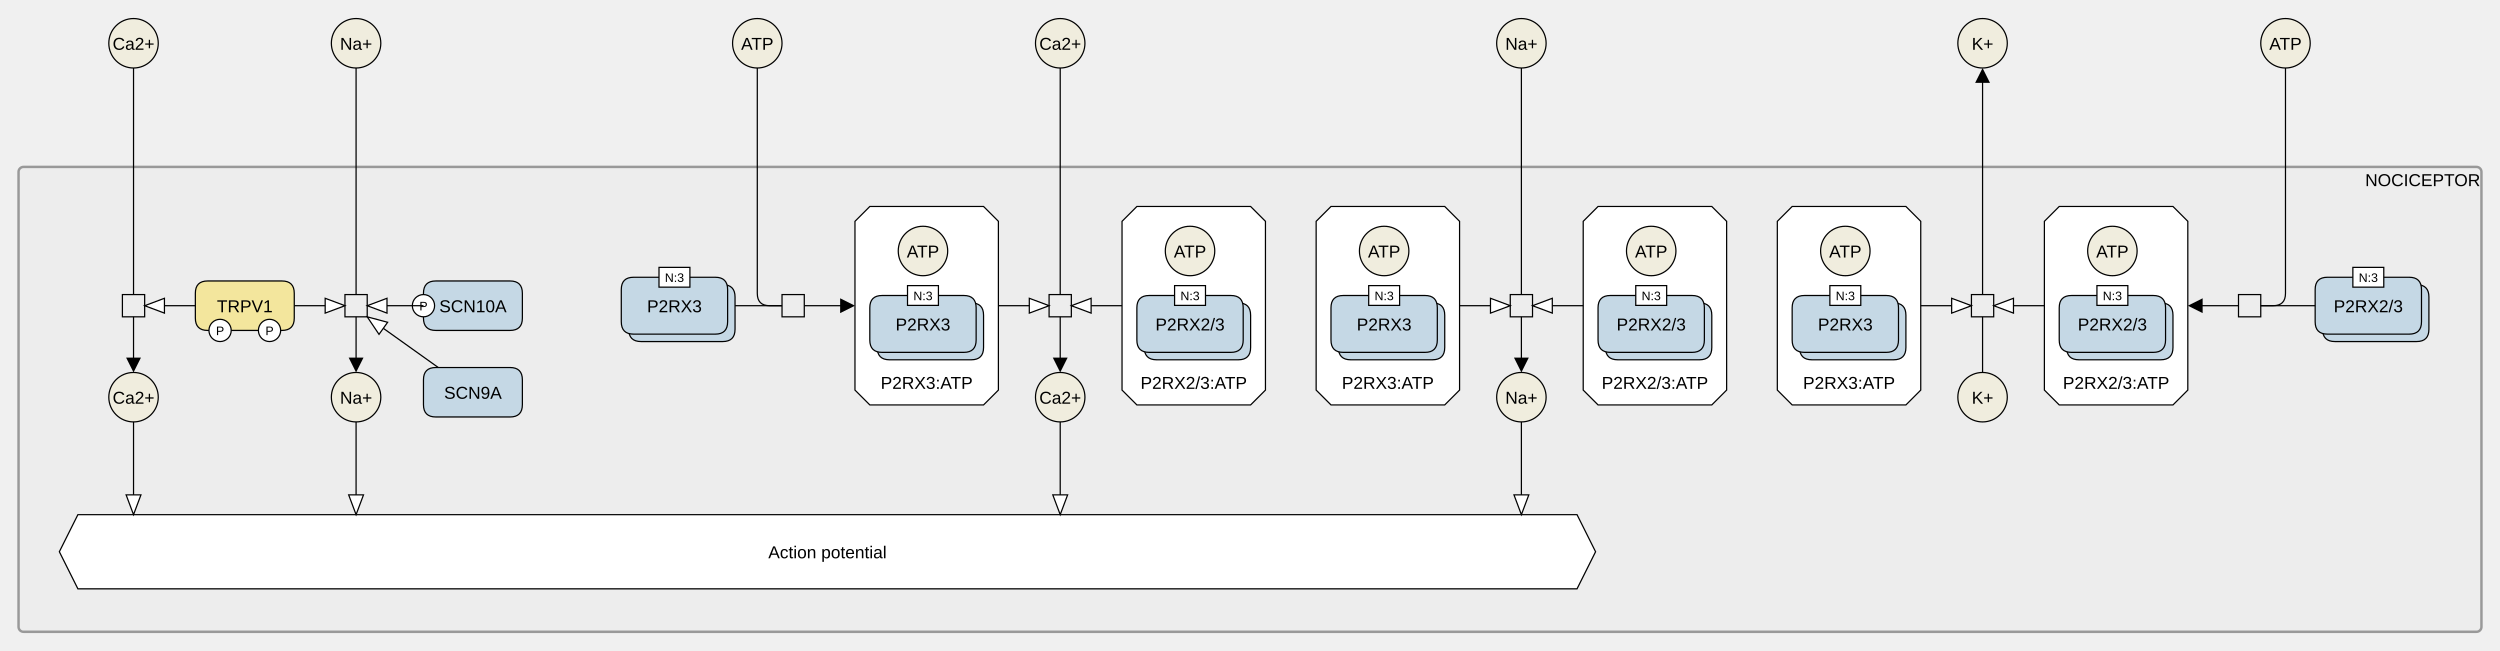
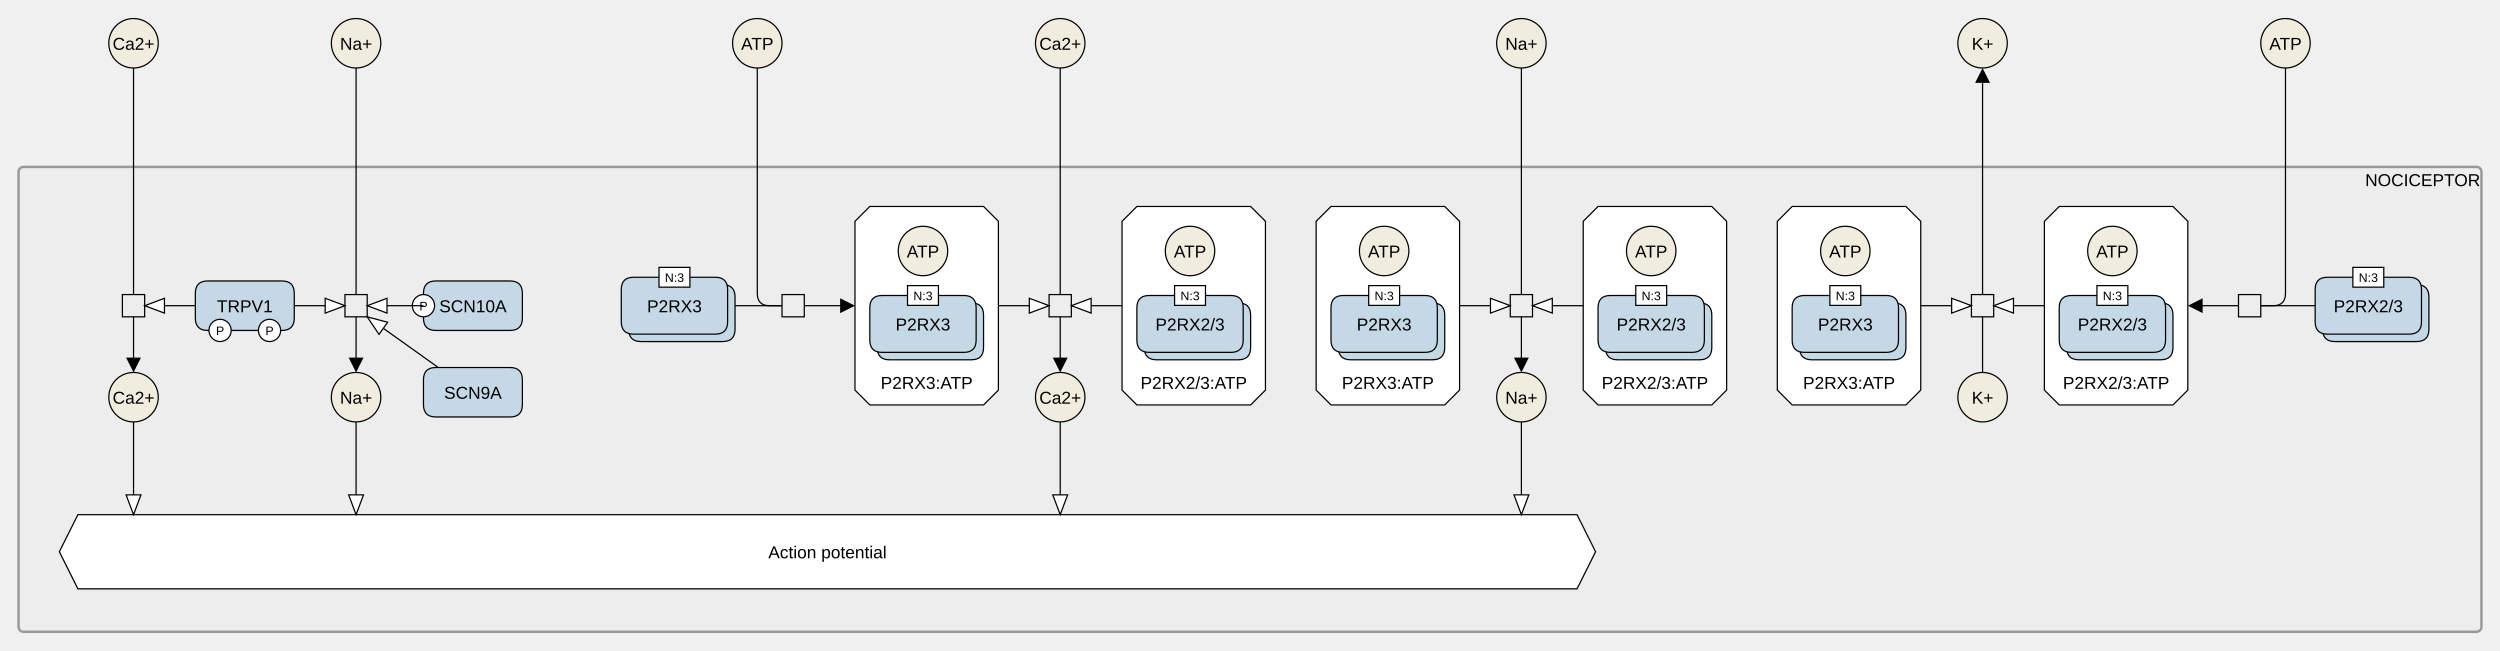
<svg xmlns="http://www.w3.org/2000/svg" width="2022" height="526" viewBox="0 0 2022 526" stroke-linecap="butt" stroke-miterlimit="10">
  <g transform="translate(-25,-25)">
    <path d="M40 164 C40 161.791 41.791 160 44 160 L2028 160 C2030.209 160 2032 161.791 2032 164 L2032 532 C2032 534.209 2030.209 536 2028 536 L44 536 C41.791 536 40 534.209 40 532 Z" fill="#999999" fill-opacity="0.031" stroke="none" />
    <path d="M40 164 C40 161.791 41.791 160 44 160 L2028 160 C2030.209 160 2032 161.791 2032 164 L2032 532 C2032 534.209 2030.209 536 2028 536 L44 536 C41.791 536 40 534.209 40 532 Z" fill="none" stroke="#999999" stroke-width="2" />
    <text x="1984.5" y="175.541" text-anchor="middle" font-family="'Dialog', Arial, Helvetica, sans-serif" font-size="14" fill="#000000" stroke="none" xml:space="preserve">NOCICEPTOR</text>
    <path d="M728.5 192 L820.5 192 L832.5 204 L832.5 340.5 L820.5 352.5 L728.5 352.5 L716.5 340.5 L716.5 204 Z" fill="#FFFFFF" stroke="none" />
    <path d="M728.5 192 L820.5 192 L832.5 204 L832.5 340.5 L820.5 352.5 L728.5 352.5 L716.5 340.5 L716.5 204 Z" fill="none" stroke="#000000" />
    <text x="774.5" y="339.541" text-anchor="middle" font-family="'Dialog', Arial, Helvetica, sans-serif" font-size="14" fill="#000000" stroke="none" xml:space="preserve">P2RX3:ATP</text>
    <path d="M734.5 280 Q734.5 270 744.5 270 L810.5 270 Q820.5 270 820.5 280 L820.5 306 Q820.5 316 810.5 316 L744.5 316 Q734.5 316 734.5 306 Z" fill="#C5D8E5" stroke="none" />
    <path d="M734.5 280 Q734.5 270 744.5 270 L810.5 270 Q820.5 270 820.5 280 L820.5 306 Q820.5 316 810.5 316 L744.5 316 Q734.5 316 734.5 306 Z" fill="none" stroke="#000000" />
    <path d="M728.5 274 Q728.5 264 738.5 264 L804.5 264 Q814.5 264 814.5 274 L814.5 300 Q814.5 310 804.5 310 L738.5 310 Q728.5 310 728.5 300 Z" fill="#C5D8E5" stroke="none" />
    <path d="M728.5 274 Q728.5 264 738.5 264 L804.5 264 Q814.5 264 814.5 274 L814.5 300 Q814.5 310 804.5 310 L738.5 310 Q728.5 310 728.5 300 Z" fill="none" stroke="#000000" />
    <text x="771.5" y="292.291" text-anchor="middle" font-family="'Dialog', Arial, Helvetica, sans-serif" font-size="14" fill="#000000" stroke="none" xml:space="preserve">P2RX3</text>
    <path d="M759 256 L784 256 L784 272 L759 272 Z" fill="#FFFFFF" stroke="none" />
    <path d="M759 256 L784 256 L784 272 L759 272 Z" fill="none" stroke="#000000" />
    <text x="771.5" y="267.779" text-anchor="middle" font-family="'Dialog', Arial, Helvetica, sans-serif" font-size="10" fill="#000000" stroke="none" xml:space="preserve">N:3</text>
    <path d="M751.5 228 C751.5 216.954 760.454 208 771.5 208 L771.5 208 C782.546 208 791.5 216.954 791.5 228 L791.5 228 C791.5 239.046 782.546 248 771.5 248 L771.5 248 C760.454 248 751.5 239.046 751.5 228 Z" fill="#F0EDDE" stroke="none" />
    <path d="M751.5 228 C751.5 216.954 760.454 208 771.5 208 L771.5 208 C782.546 208 791.5 216.954 791.5 228 L791.5 228 C791.5 239.046 782.546 248 771.5 248 L771.5 248 C760.454 248 751.5 239.046 751.5 228 Z" fill="none" stroke="#000000" />
    <text x="771.5" y="233.291" text-anchor="middle" font-family="'Dialog', Arial, Helvetica, sans-serif" font-size="14" fill="#000000" stroke="none" xml:space="preserve">ATP</text>
    <path d="M1690.5 192 L1782.5 192 L1794.5 204 L1794.5 340.5 L1782.5 352.5 L1690.5 352.5 L1678.5 340.5 L1678.5 204 Z" fill="#FFFFFF" stroke="none" />
    <path d="M1690.5 192 L1782.5 192 L1794.5 204 L1794.5 340.5 L1782.5 352.5 L1690.5 352.5 L1678.5 340.5 L1678.5 204 Z" fill="none" stroke="#000000" />
    <text x="1736.5" y="339.541" text-anchor="middle" font-family="'Dialog', Arial, Helvetica, sans-serif" font-size="14" fill="#000000" stroke="none" xml:space="preserve">P2RX2/3:ATP</text>
    <path d="M1696.5 280 Q1696.5 270 1706.5 270 L1772.5 270 Q1782.5 270 1782.5 280 L1782.5 306 Q1782.5 316 1772.5 316 L1706.5 316 Q1696.5 316 1696.5 306 Z" fill="#C5D8E5" stroke="none" />
    <path d="M1696.5 280 Q1696.5 270 1706.5 270 L1772.5 270 Q1782.5 270 1782.5 280 L1782.5 306 Q1782.5 316 1772.5 316 L1706.5 316 Q1696.5 316 1696.5 306 Z" fill="none" stroke="#000000" />
    <path d="M1690.5 274 Q1690.5 264 1700.5 264 L1766.5 264 Q1776.5 264 1776.5 274 L1776.5 300 Q1776.5 310 1766.5 310 L1700.5 310 Q1690.5 310 1690.5 300 Z" fill="#C5D8E5" stroke="none" />
    <path d="M1690.5 274 Q1690.5 264 1700.5 264 L1766.5 264 Q1776.5 264 1776.5 274 L1776.5 300 Q1776.5 310 1766.5 310 L1700.5 310 Q1690.5 310 1690.5 300 Z" fill="none" stroke="#000000" />
    <text x="1733.5" y="292.291" text-anchor="middle" font-family="'Dialog', Arial, Helvetica, sans-serif" font-size="14" fill="#000000" stroke="none" xml:space="preserve">P2RX2/3</text>
    <path d="M1721 256 L1746 256 L1746 272 L1721 272 Z" fill="#FFFFFF" stroke="none" />
    <path d="M1721 256 L1746 256 L1746 272 L1721 272 Z" fill="none" stroke="#000000" />
    <text x="1733.5" y="267.779" text-anchor="middle" font-family="'Dialog', Arial, Helvetica, sans-serif" font-size="10" fill="#000000" stroke="none" xml:space="preserve">N:3</text>
    <path d="M1713.5 228 C1713.5 216.954 1722.454 208 1733.5 208 L1733.5 208 C1744.546 208 1753.5 216.954 1753.5 228 L1753.5 228 C1753.5 239.046 1744.546 248 1733.5 248 L1733.5 248 C1722.454 248 1713.5 239.046 1713.5 228 Z" fill="#F0EDDE" stroke="none" />
    <path d="M1713.5 228 C1713.5 216.954 1722.454 208 1733.5 208 L1733.5 208 C1744.546 208 1753.5 216.954 1753.5 228 L1753.5 228 C1753.5 239.046 1744.546 248 1733.5 248 L1733.5 248 C1722.454 248 1713.5 239.046 1713.5 228 Z" fill="none" stroke="#000000" />
    <text x="1733.5" y="233.291" text-anchor="middle" font-family="'Dialog', Arial, Helvetica, sans-serif" font-size="14" fill="#000000" stroke="none" xml:space="preserve">ATP</text>
    <path d="M113 346.25 C113 335.204 121.954 326.25 133 326.25 L133 326.25 C144.046 326.25 153 335.204 153 346.25 L153 346.25 C153 357.296 144.046 366.25 133 366.25 L133 366.25 C121.954 366.25 113 357.296 113 346.25 Z" fill="#F0EDDE" stroke="none" />
    <path d="M113 346.25 C113 335.204 121.954 326.25 133 326.25 L133 326.25 C144.046 326.25 153 335.204 153 346.25 L153 346.25 C153 357.296 144.046 366.25 133 366.25 L133 366.25 C121.954 366.25 113 357.296 113 346.25 Z" fill="none" stroke="#000000" />
    <text x="133" y="351.541" text-anchor="middle" font-family="'Dialog', Arial, Helvetica, sans-serif" font-size="14" fill="#000000" stroke="none" xml:space="preserve">Ca2+</text>
    <path d="M293 346.25 C293 335.204 301.954 326.25 313 326.25 L313 326.25 C324.046 326.25 333 335.204 333 346.25 L333 346.25 C333 357.296 324.046 366.25 313 366.25 L313 366.25 C301.954 366.25 293 357.296 293 346.25 Z" fill="#F0EDDE" stroke="none" />
    <path d="M293 346.25 C293 335.204 301.954 326.25 313 326.25 L313 326.25 C324.046 326.25 333 335.204 333 346.25 L333 346.25 C333 357.296 324.046 366.25 313 366.25 L313 366.25 C301.954 366.25 293 357.296 293 346.25 Z" fill="none" stroke="#000000" />
    <text x="313" y="351.541" text-anchor="middle" font-family="'Dialog', Arial, Helvetica, sans-serif" font-size="14" fill="#000000" stroke="none" xml:space="preserve">Na+</text>
-     <path d="M183 262.25 Q183 252.25 193 252.25 L253 252.25 Q263 252.25 263 262.25 L263 282.25 Q263 292.25 253 292.25 L193 292.25 Q183 292.25 183 282.25 Z" fill="#F3E69D" stroke="none" />
+     <path d="M183 262.25 Q183 252.25 193 252.25 L253 252.25 Q263 252.25 263 262.25 L263 282.25 Q263 292.25 253 292.25 L193 292.25 Q183 292.25 183 282.25 Z" fill="#C5D8E5" stroke="none" />
    <path d="M183 262.25 Q183 252.25 193 252.25 L253 252.25 Q263 252.25 263 262.25 L263 282.25 Q263 292.25 253 292.25 L193 292.25 Q183 292.25 183 282.25 Z" fill="none" stroke="#000000" />
    <text x="223" y="277.541" text-anchor="middle" font-family="'Dialog', Arial, Helvetica, sans-serif" font-size="14" fill="#000000" stroke="none" xml:space="preserve">TRPV1</text>
    <path d="M194 292.25 C194 287.279 198.029 283.25 203 283.25 L203 283.25 C207.971 283.25 212 287.279 212 292.25 L212 292.25 C212 297.221 207.971 301.25 203 301.25 L203 301.25 C198.029 301.25 194 297.221 194 292.25 Z" fill="#FFFFFF" stroke="none" />
    <path d="M194 292.25 C194 287.279 198.029 283.25 203 283.25 L203 283.25 C207.971 283.25 212 287.279 212 292.25 L212 292.25 C212 297.221 207.971 301.25 203 301.25 L203 301.25 C198.029 301.25 194 297.221 194 292.25 Z" fill="none" stroke="#000000" />
    <text x="203" y="296.029" text-anchor="middle" font-family="'Dialog', Arial, Helvetica, sans-serif" font-size="10" fill="#000000" stroke="none" xml:space="preserve">P</text>
    <path d="M234 292.25 C234 287.279 238.029 283.25 243 283.25 L243 283.25 C247.971 283.25 252 287.279 252 292.25 L252 292.25 C252 297.221 247.971 301.25 243 301.25 L243 301.25 C238.029 301.25 234 297.221 234 292.25 Z" fill="#FFFFFF" stroke="none" />
    <path d="M234 292.25 C234 287.279 238.029 283.25 243 283.25 L243 283.25 C247.971 283.25 252 287.279 252 292.25 L252 292.25 C252 297.221 247.971 301.25 243 301.25 L243 301.25 C238.029 301.25 234 297.221 234 292.25 Z" fill="none" stroke="#000000" />
    <text x="243" y="296.029" text-anchor="middle" font-family="'Dialog', Arial, Helvetica, sans-serif" font-size="10" fill="#000000" stroke="none" xml:space="preserve">P</text>
    <path d="M88 441.25 L1300.5 441.25 L1315.5 471.25 L1300.5 501.25 L88 501.25 L73 471.25 Z" fill="#FFFFFF" stroke="none" />
    <path d="M88 441.25 L1300.5 441.25 L1315.5 471.25 L1300.5 501.25 L88 501.25 L73 471.25 Z" fill="none" stroke="#000000" />
    <text x="694.25" y="476.541" text-anchor="middle" font-family="'Dialog', Arial, Helvetica, sans-serif" font-size="14" fill="#000000" stroke="none" xml:space="preserve">Action potential</text>
    <path d="M533.5 265.25 Q533.5 255.25 543.5 255.25 L609.5 255.25 Q619.5 255.25 619.5 265.25 L619.5 291.25 Q619.5 301.25 609.5 301.25 L543.5 301.25 Q533.5 301.25 533.5 291.25 Z" fill="#C5D8E5" stroke="none" />
    <path d="M533.5 265.25 Q533.5 255.25 543.5 255.25 L609.5 255.25 Q619.5 255.25 619.5 265.25 L619.5 291.25 Q619.5 301.25 609.5 301.25 L543.5 301.25 Q533.5 301.25 533.5 291.25 Z" fill="none" stroke="#000000" />
    <path d="M527.5 259.25 Q527.5 249.25 537.5 249.25 L603.5 249.25 Q613.5 249.25 613.5 259.25 L613.5 285.25 Q613.5 295.25 603.5 295.25 L537.5 295.25 Q527.5 295.25 527.5 285.25 Z" fill="#C5D8E5" stroke="none" />
    <path d="M527.5 259.25 Q527.5 249.25 537.5 249.25 L603.5 249.25 Q613.5 249.25 613.5 259.25 L613.5 285.25 Q613.5 295.25 603.5 295.25 L537.5 295.25 Q527.5 295.25 527.5 285.25 Z" fill="none" stroke="#000000" />
    <text x="570.5" y="277.541" text-anchor="middle" font-family="'Dialog', Arial, Helvetica, sans-serif" font-size="14" fill="#000000" stroke="none" xml:space="preserve">P2RX3</text>
    <path d="M558 241.25 L583 241.25 L583 257.25 L558 257.25 Z" fill="#FFFFFF" stroke="none" />
    <path d="M558 241.25 L583 241.25 L583 257.25 L558 257.25 Z" fill="none" stroke="#000000" />
    <text x="570.5" y="253.03" text-anchor="middle" font-family="'Dialog', Arial, Helvetica, sans-serif" font-size="10" fill="#000000" stroke="none" xml:space="preserve">N:3</text>
    <path d="M862.5 346.25 C862.5 335.204 871.454 326.25 882.5 326.25 L882.5 326.25 C893.546 326.25 902.5 335.204 902.5 346.25 L902.5 346.25 C902.5 357.296 893.546 366.25 882.5 366.25 L882.5 366.25 C871.454 366.25 862.5 357.296 862.5 346.25 Z" fill="#F0EDDE" stroke="none" />
    <path d="M862.5 346.25 C862.5 335.204 871.454 326.25 882.5 326.25 L882.5 326.25 C893.546 326.25 902.5 335.204 902.5 346.25 L902.5 346.25 C902.5 357.296 893.546 366.25 882.5 366.25 L882.5 366.25 C871.454 366.25 862.5 357.296 862.5 346.25 Z" fill="none" stroke="#000000" />
    <text x="882.5" y="351.541" text-anchor="middle" font-family="'Dialog', Arial, Helvetica, sans-serif" font-size="14" fill="#000000" stroke="none" xml:space="preserve">Ca2+</text>
    <path d="M1235.5 346.25 C1235.5 335.204 1244.454 326.25 1255.5 326.25 L1255.5 326.25 C1266.546 326.25 1275.5 335.204 1275.5 346.25 L1275.5 346.25 C1275.5 357.296 1266.546 366.25 1255.5 366.25 L1255.5 366.25 C1244.454 366.25 1235.5 357.296 1235.5 346.25 Z" fill="#F0EDDE" stroke="none" />
    <path d="M1235.5 346.25 C1235.5 335.204 1244.454 326.25 1255.5 326.25 L1255.5 326.25 C1266.546 326.25 1275.5 335.204 1275.5 346.25 L1275.5 346.25 C1275.5 357.296 1266.546 366.25 1255.5 366.25 L1255.5 366.25 C1244.454 366.25 1235.5 357.296 1235.5 346.25 Z" fill="none" stroke="#000000" />
    <text x="1255.5" y="351.541" text-anchor="middle" font-family="'Dialog', Arial, Helvetica, sans-serif" font-size="14" fill="#000000" stroke="none" xml:space="preserve">Na+</text>
    <path d="M1608.5 346.25 C1608.5 335.204 1617.454 326.25 1628.5 326.25 L1628.5 326.25 C1639.546 326.25 1648.5 335.204 1648.5 346.25 L1648.5 346.25 C1648.5 357.296 1639.546 366.25 1628.5 366.25 L1628.5 366.25 C1617.454 366.25 1608.5 357.296 1608.5 346.25 Z" fill="#F0EDDE" stroke="none" />
    <path d="M1608.5 346.25 C1608.5 335.204 1617.454 326.25 1628.5 326.25 L1628.5 326.25 C1639.546 326.25 1648.5 335.204 1648.5 346.25 L1648.5 346.25 C1648.5 357.296 1639.546 366.25 1628.5 366.25 L1628.5 366.25 C1617.454 366.25 1608.5 357.296 1608.5 346.25 Z" fill="none" stroke="#000000" />
    <text x="1628.5" y="351.541" text-anchor="middle" font-family="'Dialog', Arial, Helvetica, sans-serif" font-size="14" fill="#000000" stroke="none" xml:space="preserve">K+</text>
    <path d="M1903.5 265.25 Q1903.5 255.25 1913.5 255.25 L1979.5 255.25 Q1989.5 255.25 1989.5 265.25 L1989.5 291.25 Q1989.5 301.25 1979.5 301.25 L1913.5 301.25 Q1903.5 301.25 1903.5 291.25 Z" fill="#C5D8E5" stroke="none" />
    <path d="M1903.5 265.25 Q1903.5 255.25 1913.5 255.25 L1979.5 255.25 Q1989.5 255.25 1989.5 265.25 L1989.5 291.25 Q1989.5 301.25 1979.5 301.25 L1913.5 301.25 Q1903.5 301.25 1903.5 291.25 Z" fill="none" stroke="#000000" />
    <path d="M1897.5 259.25 Q1897.5 249.25 1907.5 249.25 L1973.5 249.25 Q1983.5 249.25 1983.5 259.25 L1983.5 285.25 Q1983.5 295.25 1973.5 295.25 L1907.5 295.25 Q1897.5 295.25 1897.5 285.25 Z" fill="#C5D8E5" stroke="none" />
    <path d="M1897.5 259.25 Q1897.5 249.25 1907.5 249.25 L1973.5 249.25 Q1983.5 249.25 1983.5 259.25 L1983.5 285.25 Q1983.5 295.25 1973.5 295.25 L1907.5 295.25 Q1897.5 295.25 1897.5 285.25 Z" fill="none" stroke="#000000" />
    <text x="1940.5" y="277.541" text-anchor="middle" font-family="'Dialog', Arial, Helvetica, sans-serif" font-size="14" fill="#000000" stroke="none" xml:space="preserve">P2RX2/3</text>
    <path d="M1928 241.25 L1953 241.25 L1953 257.25 L1928 257.25 Z" fill="#FFFFFF" stroke="none" />
    <path d="M1928 241.25 L1953 241.25 L1953 257.25 L1928 257.25 Z" fill="none" stroke="#000000" />
    <text x="1940.5" y="253.03" text-anchor="middle" font-family="'Dialog', Arial, Helvetica, sans-serif" font-size="10" fill="#000000" stroke="none" xml:space="preserve">N:3</text>
    <path d="M367.5 262.25 Q367.5 252.25 377.5 252.25 L437.5 252.25 Q447.5 252.25 447.5 262.25 L447.5 282.25 Q447.5 292.25 437.5 292.25 L377.5 292.25 Q367.5 292.25 367.5 282.25 Z" fill="#C5D8E5" stroke="none" />
    <path d="M367.5 262.25 Q367.5 252.25 377.5 252.25 L437.5 252.25 Q447.5 252.25 447.5 262.25 L447.5 282.25 Q447.5 292.25 437.5 292.25 L377.5 292.25 Q367.5 292.25 367.5 282.25 Z" fill="none" stroke="#000000" />
    <text x="407.5" y="277.541" text-anchor="middle" font-family="'Dialog', Arial, Helvetica, sans-serif" font-size="14" fill="#000000" stroke="none" xml:space="preserve">SCN10A</text>
    <path d="M358.5 272.25 C358.5 267.279 362.529 263.25 367.5 263.25 L367.5 263.25 C372.471 263.25 376.5 267.279 376.5 272.25 L376.5 272.25 C376.5 277.221 372.471 281.25 367.5 281.25 L367.5 281.25 C362.529 281.25 358.5 277.221 358.5 272.25 Z" fill="#FFFFFF" stroke="none" />
    <path d="M358.5 272.25 C358.5 267.279 362.529 263.25 367.5 263.25 L367.5 263.25 C372.471 263.25 376.5 267.279 376.5 272.25 L376.5 272.25 C376.5 277.221 372.471 281.25 367.5 281.25 L367.5 281.25 C362.529 281.25 358.5 277.221 358.5 272.25 Z" fill="none" stroke="#000000" />
    <text x="367.5" y="276.029" text-anchor="middle" font-family="'Dialog', Arial, Helvetica, sans-serif" font-size="10" fill="#000000" stroke="none" xml:space="preserve">P</text>
    <path d="M1101.5 192 L1193.5 192 L1205.5 204 L1205.5 340.5 L1193.5 352.5 L1101.5 352.5 L1089.5 340.5 L1089.5 204 Z" fill="#FFFFFF" stroke="none" />
    <path d="M1101.5 192 L1193.5 192 L1205.5 204 L1205.5 340.5 L1193.5 352.5 L1101.5 352.5 L1089.5 340.5 L1089.5 204 Z" fill="none" stroke="#000000" />
    <text x="1147.5" y="339.541" text-anchor="middle" font-family="'Dialog', Arial, Helvetica, sans-serif" font-size="14" fill="#000000" stroke="none" xml:space="preserve">P2RX3:ATP</text>
    <path d="M1107.5 280 Q1107.5 270 1117.5 270 L1183.5 270 Q1193.5 270 1193.5 280 L1193.5 306 Q1193.5 316 1183.5 316 L1117.5 316 Q1107.5 316 1107.5 306 Z" fill="#C5D8E5" stroke="none" />
    <path d="M1107.5 280 Q1107.5 270 1117.5 270 L1183.5 270 Q1193.5 270 1193.5 280 L1193.5 306 Q1193.5 316 1183.5 316 L1117.5 316 Q1107.5 316 1107.5 306 Z" fill="none" stroke="#000000" />
    <path d="M1101.5 274 Q1101.5 264 1111.5 264 L1177.5 264 Q1187.5 264 1187.5 274 L1187.5 300 Q1187.5 310 1177.5 310 L1111.5 310 Q1101.5 310 1101.5 300 Z" fill="#C5D8E5" stroke="none" />
    <path d="M1101.5 274 Q1101.5 264 1111.5 264 L1177.5 264 Q1187.5 264 1187.5 274 L1187.5 300 Q1187.5 310 1177.5 310 L1111.5 310 Q1101.5 310 1101.5 300 Z" fill="none" stroke="#000000" />
    <text x="1144.5" y="292.291" text-anchor="middle" font-family="'Dialog', Arial, Helvetica, sans-serif" font-size="14" fill="#000000" stroke="none" xml:space="preserve">P2RX3</text>
    <path d="M1132 256 L1157 256 L1157 272 L1132 272 Z" fill="#FFFFFF" stroke="none" />
    <path d="M1132 256 L1157 256 L1157 272 L1132 272 Z" fill="none" stroke="#000000" />
    <text x="1144.5" y="267.779" text-anchor="middle" font-family="'Dialog', Arial, Helvetica, sans-serif" font-size="10" fill="#000000" stroke="none" xml:space="preserve">N:3</text>
    <path d="M1124.5 228 C1124.5 216.954 1133.454 208 1144.5 208 L1144.5 208 C1155.546 208 1164.5 216.954 1164.5 228 L1164.5 228 C1164.5 239.046 1155.546 248 1144.5 248 L1144.5 248 C1133.454 248 1124.5 239.046 1124.5 228 Z" fill="#F0EDDE" stroke="none" />
    <path d="M1124.5 228 C1124.5 216.954 1133.454 208 1144.5 208 L1144.5 208 C1155.546 208 1164.5 216.954 1164.5 228 L1164.5 228 C1164.5 239.046 1155.546 248 1144.5 248 L1144.5 248 C1133.454 248 1124.5 239.046 1124.5 228 Z" fill="none" stroke="#000000" />
    <text x="1144.5" y="233.291" text-anchor="middle" font-family="'Dialog', Arial, Helvetica, sans-serif" font-size="14" fill="#000000" stroke="none" xml:space="preserve">ATP</text>
    <path d="M1474.5 192 L1566.5 192 L1578.5 204 L1578.5 340.5 L1566.5 352.5 L1474.5 352.5 L1462.5 340.5 L1462.5 204 Z" fill="#FFFFFF" stroke="none" />
    <path d="M1474.5 192 L1566.5 192 L1578.5 204 L1578.5 340.5 L1566.5 352.5 L1474.5 352.5 L1462.5 340.5 L1462.5 204 Z" fill="none" stroke="#000000" />
    <text x="1520.5" y="339.541" text-anchor="middle" font-family="'Dialog', Arial, Helvetica, sans-serif" font-size="14" fill="#000000" stroke="none" xml:space="preserve">P2RX3:ATP</text>
    <path d="M1480.5 280 Q1480.5 270 1490.5 270 L1556.5 270 Q1566.5 270 1566.5 280 L1566.5 306 Q1566.5 316 1556.5 316 L1490.5 316 Q1480.5 316 1480.5 306 Z" fill="#C5D8E5" stroke="none" />
    <path d="M1480.5 280 Q1480.5 270 1490.5 270 L1556.5 270 Q1566.5 270 1566.5 280 L1566.5 306 Q1566.5 316 1556.5 316 L1490.5 316 Q1480.5 316 1480.5 306 Z" fill="none" stroke="#000000" />
    <path d="M1474.5 274 Q1474.5 264 1484.5 264 L1550.5 264 Q1560.5 264 1560.5 274 L1560.5 300 Q1560.5 310 1550.5 310 L1484.5 310 Q1474.5 310 1474.5 300 Z" fill="#C5D8E5" stroke="none" />
    <path d="M1474.5 274 Q1474.5 264 1484.5 264 L1550.5 264 Q1560.5 264 1560.5 274 L1560.5 300 Q1560.5 310 1550.5 310 L1484.5 310 Q1474.5 310 1474.5 300 Z" fill="none" stroke="#000000" />
    <text x="1517.5" y="292.291" text-anchor="middle" font-family="'Dialog', Arial, Helvetica, sans-serif" font-size="14" fill="#000000" stroke="none" xml:space="preserve">P2RX3</text>
    <path d="M1505 256 L1530 256 L1530 272 L1505 272 Z" fill="#FFFFFF" stroke="none" />
    <path d="M1505 256 L1530 256 L1530 272 L1505 272 Z" fill="none" stroke="#000000" />
    <text x="1517.5" y="267.779" text-anchor="middle" font-family="'Dialog', Arial, Helvetica, sans-serif" font-size="10" fill="#000000" stroke="none" xml:space="preserve">N:3</text>
    <path d="M1497.5 228 C1497.5 216.954 1506.454 208 1517.5 208 L1517.5 208 C1528.546 208 1537.5 216.954 1537.5 228 L1537.5 228 C1537.5 239.046 1528.546 248 1517.5 248 L1517.5 248 C1506.454 248 1497.5 239.046 1497.5 228 Z" fill="#F0EDDE" stroke="none" />
    <path d="M1497.5 228 C1497.5 216.954 1506.454 208 1517.5 208 L1517.5 208 C1528.546 208 1537.5 216.954 1537.5 228 L1537.5 228 C1537.5 239.046 1528.546 248 1517.5 248 L1517.5 248 C1506.454 248 1497.5 239.046 1497.5 228 Z" fill="none" stroke="#000000" />
    <text x="1517.5" y="233.291" text-anchor="middle" font-family="'Dialog', Arial, Helvetica, sans-serif" font-size="14" fill="#000000" stroke="none" xml:space="preserve">ATP</text>
    <path d="M944.5 192 L1036.5 192 L1048.5 204 L1048.5 340.5 L1036.5 352.5 L944.5 352.5 L932.5 340.5 L932.5 204 Z" fill="#FFFFFF" stroke="none" />
    <path d="M944.5 192 L1036.5 192 L1048.5 204 L1048.5 340.5 L1036.5 352.5 L944.5 352.5 L932.5 340.5 L932.5 204 Z" fill="none" stroke="#000000" />
    <text x="990.5" y="339.541" text-anchor="middle" font-family="'Dialog', Arial, Helvetica, sans-serif" font-size="14" fill="#000000" stroke="none" xml:space="preserve">P2RX2/3:ATP</text>
    <path d="M950.5 280 Q950.5 270 960.5 270 L1026.5 270 Q1036.5 270 1036.5 280 L1036.5 306 Q1036.5 316 1026.5 316 L960.5 316 Q950.5 316 950.5 306 Z" fill="#C5D8E5" stroke="none" />
    <path d="M950.5 280 Q950.5 270 960.5 270 L1026.5 270 Q1036.5 270 1036.5 280 L1036.5 306 Q1036.5 316 1026.5 316 L960.5 316 Q950.5 316 950.5 306 Z" fill="none" stroke="#000000" />
    <path d="M944.5 274 Q944.5 264 954.5 264 L1020.5 264 Q1030.5 264 1030.5 274 L1030.5 300 Q1030.5 310 1020.5 310 L954.5 310 Q944.5 310 944.5 300 Z" fill="#C5D8E5" stroke="none" />
    <path d="M944.5 274 Q944.5 264 954.5 264 L1020.5 264 Q1030.5 264 1030.5 274 L1030.5 300 Q1030.5 310 1020.5 310 L954.5 310 Q944.5 310 944.5 300 Z" fill="none" stroke="#000000" />
    <text x="987.5" y="292.291" text-anchor="middle" font-family="'Dialog', Arial, Helvetica, sans-serif" font-size="14" fill="#000000" stroke="none" xml:space="preserve">P2RX2/3</text>
    <path d="M975 256 L1000 256 L1000 272 L975 272 Z" fill="#FFFFFF" stroke="none" />
    <path d="M975 256 L1000 256 L1000 272 L975 272 Z" fill="none" stroke="#000000" />
    <text x="987.5" y="267.779" text-anchor="middle" font-family="'Dialog', Arial, Helvetica, sans-serif" font-size="10" fill="#000000" stroke="none" xml:space="preserve">N:3</text>
    <path d="M967.5 228 C967.5 216.954 976.454 208 987.5 208 L987.5 208 C998.546 208 1007.5 216.954 1007.5 228 L1007.5 228 C1007.5 239.046 998.546 248 987.5 248 L987.5 248 C976.454 248 967.5 239.046 967.5 228 Z" fill="#F0EDDE" stroke="none" />
    <path d="M967.5 228 C967.5 216.954 976.454 208 987.5 208 L987.5 208 C998.546 208 1007.5 216.954 1007.5 228 L1007.5 228 C1007.5 239.046 998.546 248 987.5 248 L987.5 248 C976.454 248 967.5 239.046 967.5 228 Z" fill="none" stroke="#000000" />
    <text x="987.5" y="233.291" text-anchor="middle" font-family="'Dialog', Arial, Helvetica, sans-serif" font-size="14" fill="#000000" stroke="none" xml:space="preserve">ATP</text>
    <path d="M1317.5 192 L1409.5 192 L1421.5 204 L1421.5 340.5 L1409.5 352.5 L1317.5 352.5 L1305.5 340.5 L1305.5 204 Z" fill="#FFFFFF" stroke="none" />
    <path d="M1317.5 192 L1409.5 192 L1421.5 204 L1421.5 340.5 L1409.5 352.5 L1317.5 352.5 L1305.5 340.5 L1305.5 204 Z" fill="none" stroke="#000000" />
    <text x="1363.5" y="339.541" text-anchor="middle" font-family="'Dialog', Arial, Helvetica, sans-serif" font-size="14" fill="#000000" stroke="none" xml:space="preserve">P2RX2/3:ATP</text>
    <path d="M1323.5 280 Q1323.5 270 1333.5 270 L1399.5 270 Q1409.5 270 1409.5 280 L1409.5 306 Q1409.5 316 1399.5 316 L1333.5 316 Q1323.5 316 1323.5 306 Z" fill="#C5D8E5" stroke="none" />
    <path d="M1323.5 280 Q1323.5 270 1333.5 270 L1399.5 270 Q1409.5 270 1409.5 280 L1409.5 306 Q1409.5 316 1399.5 316 L1333.5 316 Q1323.5 316 1323.5 306 Z" fill="none" stroke="#000000" />
    <path d="M1317.5 274 Q1317.5 264 1327.5 264 L1393.5 264 Q1403.5 264 1403.5 274 L1403.5 300 Q1403.5 310 1393.5 310 L1327.5 310 Q1317.5 310 1317.5 300 Z" fill="#C5D8E5" stroke="none" />
    <path d="M1317.5 274 Q1317.5 264 1327.5 264 L1393.5 264 Q1403.5 264 1403.5 274 L1403.5 300 Q1403.5 310 1393.5 310 L1327.5 310 Q1317.5 310 1317.5 300 Z" fill="none" stroke="#000000" />
    <text x="1360.5" y="292.291" text-anchor="middle" font-family="'Dialog', Arial, Helvetica, sans-serif" font-size="14" fill="#000000" stroke="none" xml:space="preserve">P2RX2/3</text>
    <path d="M1348 256 L1373 256 L1373 272 L1348 272 Z" fill="#FFFFFF" stroke="none" />
    <path d="M1348 256 L1373 256 L1373 272 L1348 272 Z" fill="none" stroke="#000000" />
    <text x="1360.5" y="267.779" text-anchor="middle" font-family="'Dialog', Arial, Helvetica, sans-serif" font-size="10" fill="#000000" stroke="none" xml:space="preserve">N:3</text>
    <path d="M1340.5 228 C1340.5 216.954 1349.454 208 1360.5 208 L1360.5 208 C1371.546 208 1380.5 216.954 1380.5 228 L1380.5 228 C1380.5 239.046 1371.546 248 1360.5 248 L1360.5 248 C1349.454 248 1340.5 239.046 1340.5 228 Z" fill="#F0EDDE" stroke="none" />
    <path d="M1340.5 228 C1340.5 216.954 1349.454 208 1360.5 208 L1360.5 208 C1371.546 208 1380.5 216.954 1380.5 228 L1380.5 228 C1380.5 239.046 1371.546 248 1360.5 248 L1360.5 248 C1349.454 248 1340.5 239.046 1340.5 228 Z" fill="none" stroke="#000000" />
    <text x="1360.5" y="233.291" text-anchor="middle" font-family="'Dialog', Arial, Helvetica, sans-serif" font-size="14" fill="#000000" stroke="none" xml:space="preserve">ATP</text>
    <path d="M124 263.25 L142 263.25 L142 281.25 L124 281.25 Z" fill="none" stroke="#000000" />
    <path d="M304 263.25 L322 263.25 L322 281.25 L304 281.25 Z" fill="none" stroke="#000000" />
    <path d="M657.5 263.25 L675.5 263.25 L675.5 281.25 L657.5 281.25 Z" fill="none" stroke="#000000" />
    <path d="M873.5 263.25 L891.5 263.25 L891.5 281.25 L873.5 281.25 Z" fill="none" stroke="#000000" />
    <path d="M1246.5 263.25 L1264.5 263.25 L1264.5 281.25 L1246.5 281.25 Z" fill="none" stroke="#000000" />
    <path d="M1619.5 263.25 L1637.5 263.25 L1637.5 281.25 L1619.5 281.25 Z" fill="none" stroke="#000000" />
    <path d="M1835.5 263.25 L1853.5 263.25 L1853.5 281.25 L1835.5 281.25 Z" fill="none" stroke="#000000" />
    <path d="M367.5 332.25 Q367.5 322.25 377.5 322.25 L437.5 322.25 Q447.5 322.25 447.5 332.25 L447.5 352.25 Q447.5 362.25 437.5 362.25 L377.5 362.25 Q367.5 362.25 367.5 352.25 Z" fill="#C5D8E5" stroke="none" />
    <path d="M367.5 332.25 Q367.5 322.25 377.5 322.25 L437.5 322.25 Q447.5 322.25 447.5 332.25 L447.5 352.25 Q447.5 362.25 437.5 362.25 L377.5 362.25 Q367.5 362.25 367.5 352.25 Z" fill="none" stroke="#000000" />
    <text x="407.5" y="347.541" text-anchor="middle" font-family="'Dialog', Arial, Helvetica, sans-serif" font-size="14" fill="#000000" stroke="none" xml:space="preserve">SCN9A</text>
    <path d="M293 60 C293 48.954 301.954 40 313 40 L313 40 C324.046 40 333 48.954 333 60 L333 60 C333 71.046 324.046 80 313 80 L313 80 C301.954 80 293 71.046 293 60 Z" fill="#F0EDDE" stroke="none" />
    <path d="M293 60 C293 48.954 301.954 40 313 40 L313 40 C324.046 40 333 48.954 333 60 L333 60 C333 71.046 324.046 80 313 80 L313 80 C301.954 80 293 71.046 293 60 Z" fill="none" stroke="#000000" />
    <text x="313" y="65.291" text-anchor="middle" font-family="'Dialog', Arial, Helvetica, sans-serif" font-size="14" fill="#000000" stroke="none" xml:space="preserve">Na+</text>
    <path d="M113 60 C113 48.954 121.954 40 133 40 L133 40 C144.046 40 153 48.954 153 60 L153 60 C153 71.046 144.046 80 133 80 L133 80 C121.954 80 113 71.046 113 60 Z" fill="#F0EDDE" stroke="none" />
    <path d="M113 60 C113 48.954 121.954 40 133 40 L133 40 C144.046 40 153 48.954 153 60 L153 60 C153 71.046 144.046 80 133 80 L133 80 C121.954 80 113 71.046 113 60 Z" fill="none" stroke="#000000" />
    <text x="133" y="65.291" text-anchor="middle" font-family="'Dialog', Arial, Helvetica, sans-serif" font-size="14" fill="#000000" stroke="none" xml:space="preserve">Ca2+</text>
    <path d="M862.5 60 C862.5 48.954 871.454 40 882.5 40 L882.5 40 C893.546 40 902.5 48.954 902.5 60 L902.5 60 C902.5 71.046 893.546 80 882.5 80 L882.5 80 C871.454 80 862.5 71.046 862.5 60 Z" fill="#F0EDDE" stroke="none" />
    <path d="M862.5 60 C862.5 48.954 871.454 40 882.5 40 L882.5 40 C893.546 40 902.5 48.954 902.5 60 L902.5 60 C902.5 71.046 893.546 80 882.5 80 L882.5 80 C871.454 80 862.5 71.046 862.5 60 Z" fill="none" stroke="#000000" />
    <text x="882.5" y="65.291" text-anchor="middle" font-family="'Dialog', Arial, Helvetica, sans-serif" font-size="14" fill="#000000" stroke="none" xml:space="preserve">Ca2+</text>
    <path d="M617.5 60 C617.5 48.954 626.454 40 637.5 40 L637.5 40 C648.546 40 657.5 48.954 657.5 60 L657.5 60 C657.5 71.046 648.546 80 637.5 80 L637.5 80 C626.454 80 617.5 71.046 617.5 60 Z" fill="#F0EDDE" stroke="none" />
    <path d="M617.5 60 C617.5 48.954 626.454 40 637.5 40 L637.5 40 C648.546 40 657.5 48.954 657.5 60 L657.5 60 C657.5 71.046 648.546 80 637.5 80 L637.5 80 C626.454 80 617.5 71.046 617.5 60 Z" fill="none" stroke="#000000" />
    <text x="637.5" y="65.291" text-anchor="middle" font-family="'Dialog', Arial, Helvetica, sans-serif" font-size="14" fill="#000000" stroke="none" xml:space="preserve">ATP</text>
    <path d="M1235.5 60 C1235.5 48.954 1244.454 40 1255.5 40 L1255.5 40 C1266.546 40 1275.5 48.954 1275.5 60 L1275.5 60 C1275.5 71.046 1266.546 80 1255.5 80 L1255.5 80 C1244.454 80 1235.5 71.046 1235.5 60 Z" fill="#F0EDDE" stroke="none" />
    <path d="M1235.5 60 C1235.5 48.954 1244.454 40 1255.5 40 L1255.5 40 C1266.546 40 1275.5 48.954 1275.5 60 L1275.5 60 C1275.5 71.046 1266.546 80 1255.5 80 L1255.5 80 C1244.454 80 1235.5 71.046 1235.5 60 Z" fill="none" stroke="#000000" />
    <text x="1255.5" y="65.291" text-anchor="middle" font-family="'Dialog', Arial, Helvetica, sans-serif" font-size="14" fill="#000000" stroke="none" xml:space="preserve">Na+</text>
    <path d="M1608.5 60 C1608.5 48.954 1617.454 40 1628.5 40 L1628.5 40 C1639.546 40 1648.5 48.954 1648.5 60 L1648.5 60 C1648.5 71.046 1639.546 80 1628.5 80 L1628.5 80 C1617.454 80 1608.5 71.046 1608.5 60 Z" fill="#F0EDDE" stroke="none" />
    <path d="M1608.5 60 C1608.5 48.954 1617.454 40 1628.5 40 L1628.5 40 C1639.546 40 1648.5 48.954 1648.5 60 L1648.5 60 C1648.5 71.046 1639.546 80 1628.5 80 L1628.5 80 C1617.454 80 1608.5 71.046 1608.5 60 Z" fill="none" stroke="#000000" />
    <text x="1628.5" y="65.291" text-anchor="middle" font-family="'Dialog', Arial, Helvetica, sans-serif" font-size="14" fill="#000000" stroke="none" xml:space="preserve">K+</text>
    <path d="M1853.5 60 C1853.5 48.954 1862.454 40 1873.5 40 L1873.5 40 C1884.546 40 1893.5 48.954 1893.5 60 L1893.5 60 C1893.5 71.046 1884.546 80 1873.5 80 L1873.5 80 C1862.454 80 1853.5 71.046 1853.5 60 Z" fill="#F0EDDE" stroke="none" />
    <path d="M1853.5 60 C1853.5 48.954 1862.454 40 1873.5 40 L1873.5 40 C1884.546 40 1893.5 48.954 1893.5 60 L1893.5 60 C1893.5 71.046 1884.546 80 1873.5 80 L1873.5 80 C1862.454 80 1853.5 71.046 1853.5 60 Z" fill="none" stroke="#000000" />
    <text x="1873.5" y="65.291" text-anchor="middle" font-family="'Dialog', Arial, Helvetica, sans-serif" font-size="14" fill="#000000" stroke="none" xml:space="preserve">ATP</text>
    <path d="M133 80 L133 263.25" fill="none" stroke="#000000" />
    <path d="M133 281.25 L133 315.25" fill="none" stroke="#000000" />
    <path d="M133 326.25 L127 314.25 L139 314.25 Z" fill="#000000" stroke="none" />
    <path d="M183 272.25 L157 272.25" fill="none" stroke="#000000" />
    <path d="M142 272.25 L158 266.25 L158 278.25 Z" fill="white" stroke="#000000" />
    <path d="M313 80 L313 263.25" fill="none" stroke="#000000" />
    <path d="M313 281.25 L313 315.25" fill="none" stroke="#000000" />
    <path d="M313 326.25 L307 314.25 L319 314.25 Z" fill="#000000" stroke="none" />
    <path d="M263 272.25 L289 272.25" fill="none" stroke="#000000" />
    <path d="M304 272.25 L288 278.25 L288 266.25 Z" fill="white" stroke="#000000" />
    <path d="M367.5 272.25 L337 272.25" fill="none" stroke="#000000" />
    <path d="M322 272.25 L338 266.25 L338 278.25 Z" fill="white" stroke="#000000" />
    <path d="M133 366.25 L133 426.25" fill="none" stroke="#000000" />
    <path d="M133 441.25 L127 425.25 L139 425.25 Z" fill="white" stroke="#000000" />
    <path d="M313 366.25 L313 426.25" fill="none" stroke="#000000" />
    <path d="M313 441.25 L307 425.25 L319 425.25 Z" fill="white" stroke="#000000" />
    <path d="M619.5 272.25 L657.5 272.25" fill="none" stroke="#000000" />
    <path d="M675.5 272.25 L705.5 272.25" fill="none" stroke="#000000" />
    <path d="M716.5 272.25 L704.5 278.25 L704.5 266.25 Z" fill="#000000" stroke="none" />
    <path d="M637.5 80 L637.5 262.25 Q637.5 272.25 647.5 272.25 L657.5 272.25" fill="none" stroke="#000000" />
    <path d="M882.5 80 L882.5 263.25" fill="none" stroke="#000000" />
    <path d="M882.5 281.25 L882.5 315.25" fill="none" stroke="#000000" />
    <path d="M882.5 326.25 L876.5 314.25 L888.5 314.25 Z" fill="#000000" stroke="none" />
    <path d="M832.5 272.25 L858.5 272.25" fill="none" stroke="#000000" />
    <path d="M873.5 272.25 L857.5 278.25 L857.5 266.25 Z" fill="white" stroke="#000000" />
    <path d="M932.5 272.25 L906.5 272.25" fill="none" stroke="#000000" />
    <path d="M891.5 272.25 L907.5 266.25 L907.5 278.25 Z" fill="white" stroke="#000000" />
    <path d="M1255.5 80 L1255.5 263.25" fill="none" stroke="#000000" />
    <path d="M1255.5 281.25 L1255.5 315.25" fill="none" stroke="#000000" />
    <path d="M1255.5 326.25 L1249.5 314.25 L1261.5 314.25 Z" fill="#000000" stroke="none" />
    <path d="M1205.5 272.25 L1231.5 272.25" fill="none" stroke="#000000" />
    <path d="M1246.5 272.25 L1230.5 278.25 L1230.5 266.25 Z" fill="white" stroke="#000000" />
    <path d="M1305.5 272.25 L1279.5 272.25" fill="none" stroke="#000000" />
    <path d="M1264.5 272.25 L1280.5 266.25 L1280.5 278.25 Z" fill="white" stroke="#000000" />
    <path d="M1628.5 326.25 L1628.5 281.25" fill="none" stroke="#000000" />
    <path d="M1628.5 263.25 L1628.5 91" fill="none" stroke="#000000" />
    <path d="M1628.5 80 L1634.5 92 L1622.5 92 Z" fill="#000000" stroke="none" />
    <path d="M1578.5 272.25 L1604.5 272.25" fill="none" stroke="#000000" />
    <path d="M1619.5 272.25 L1603.5 278.25 L1603.5 266.25 Z" fill="white" stroke="#000000" />
    <path d="M1678.5 272.25 L1652.5 272.25" fill="none" stroke="#000000" />
    <path d="M1637.5 272.25 L1653.5 266.25 L1653.5 278.25 Z" fill="white" stroke="#000000" />
    <path d="M1897.5 272.25 L1853.5 272.25" fill="none" stroke="#000000" />
    <path d="M1835.5 272.25 L1805.5 272.25" fill="none" stroke="#000000" />
    <path d="M1794.5 272.25 L1806.5 266.25 L1806.5 278.25 Z" fill="#000000" stroke="none" />
    <path d="M1873.5 80 L1873.5 262.25 Q1873.5 272.25 1863.5 272.25 L1853.5 272.25" fill="none" stroke="#000000" />
    <path d="M882.5 366.25 L882.5 426.25" fill="none" stroke="#000000" />
    <path d="M882.5 441.25 L876.5 425.25 L888.5 425.25 Z" fill="white" stroke="#000000" />
    <path d="M1255.5 366.25 L1255.5 426.25" fill="none" stroke="#000000" />
    <path d="M1255.5 441.25 L1249.5 425.25 L1261.5 425.25 Z" fill="white" stroke="#000000" />
    <path d="M379.467 322.25 L334.211 289.962" fill="none" stroke="#000000" />
    <path d="M322 281.25 L338.51 285.658 L331.54 295.427 Z" fill="white" stroke="#000000" />
  </g>
</svg>
